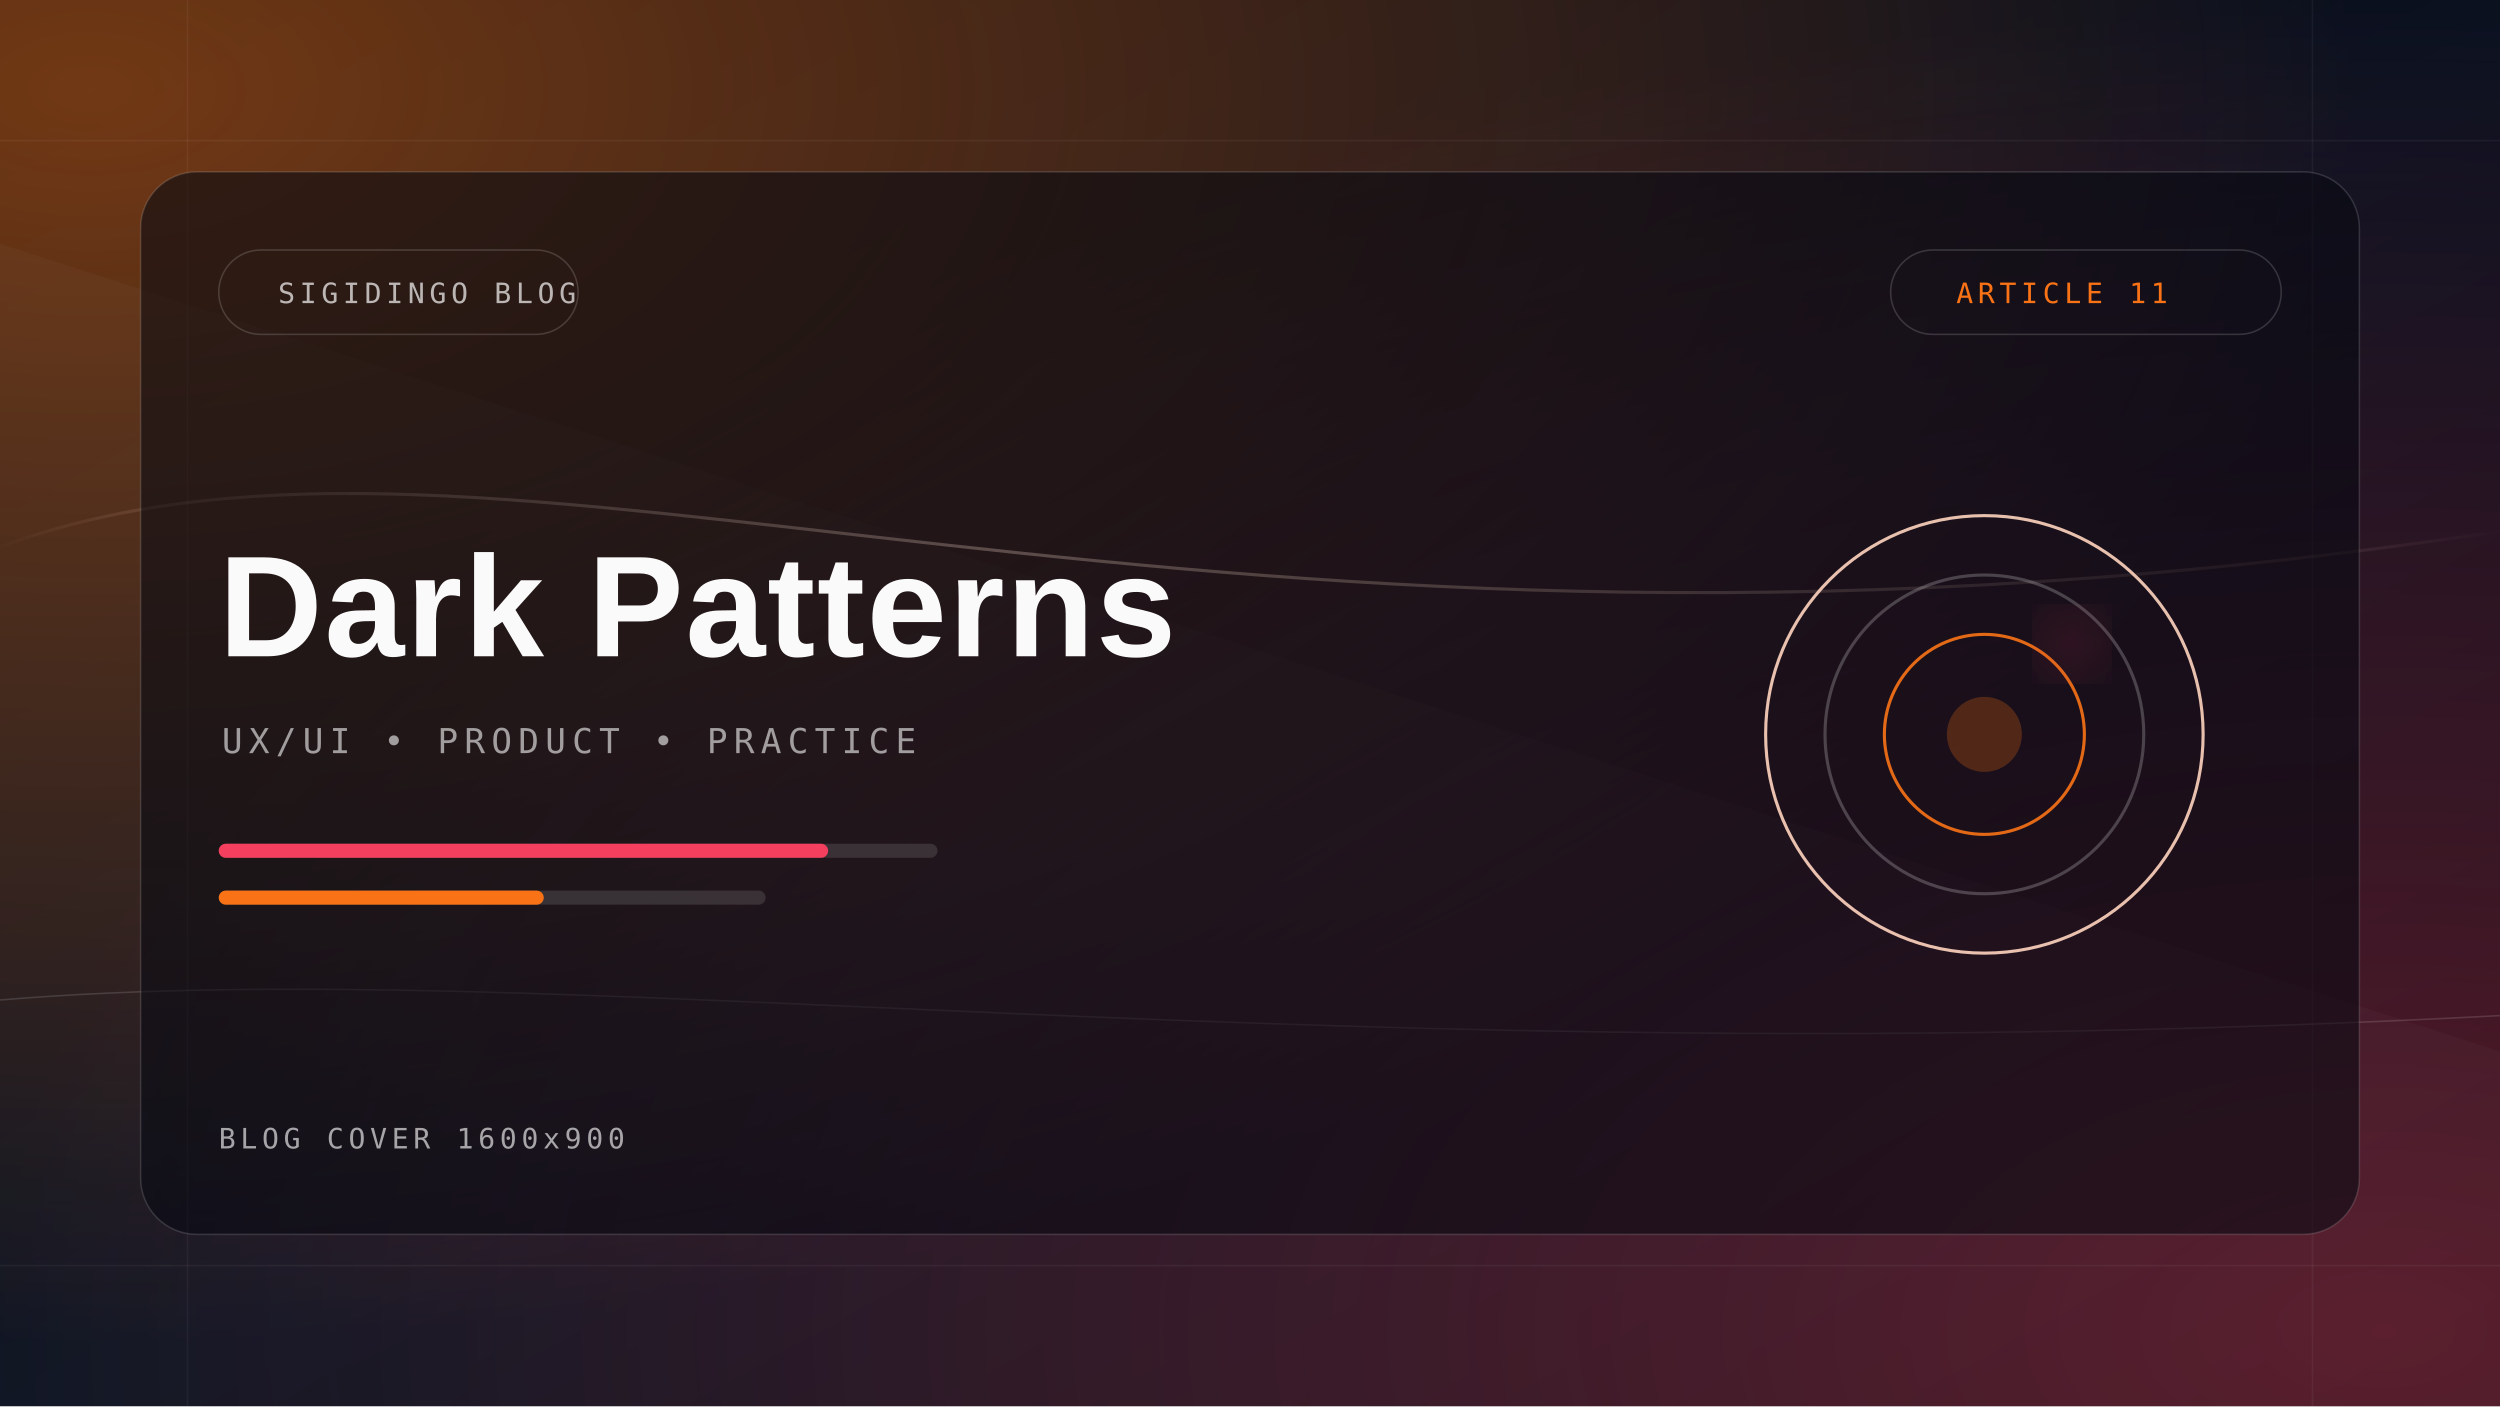
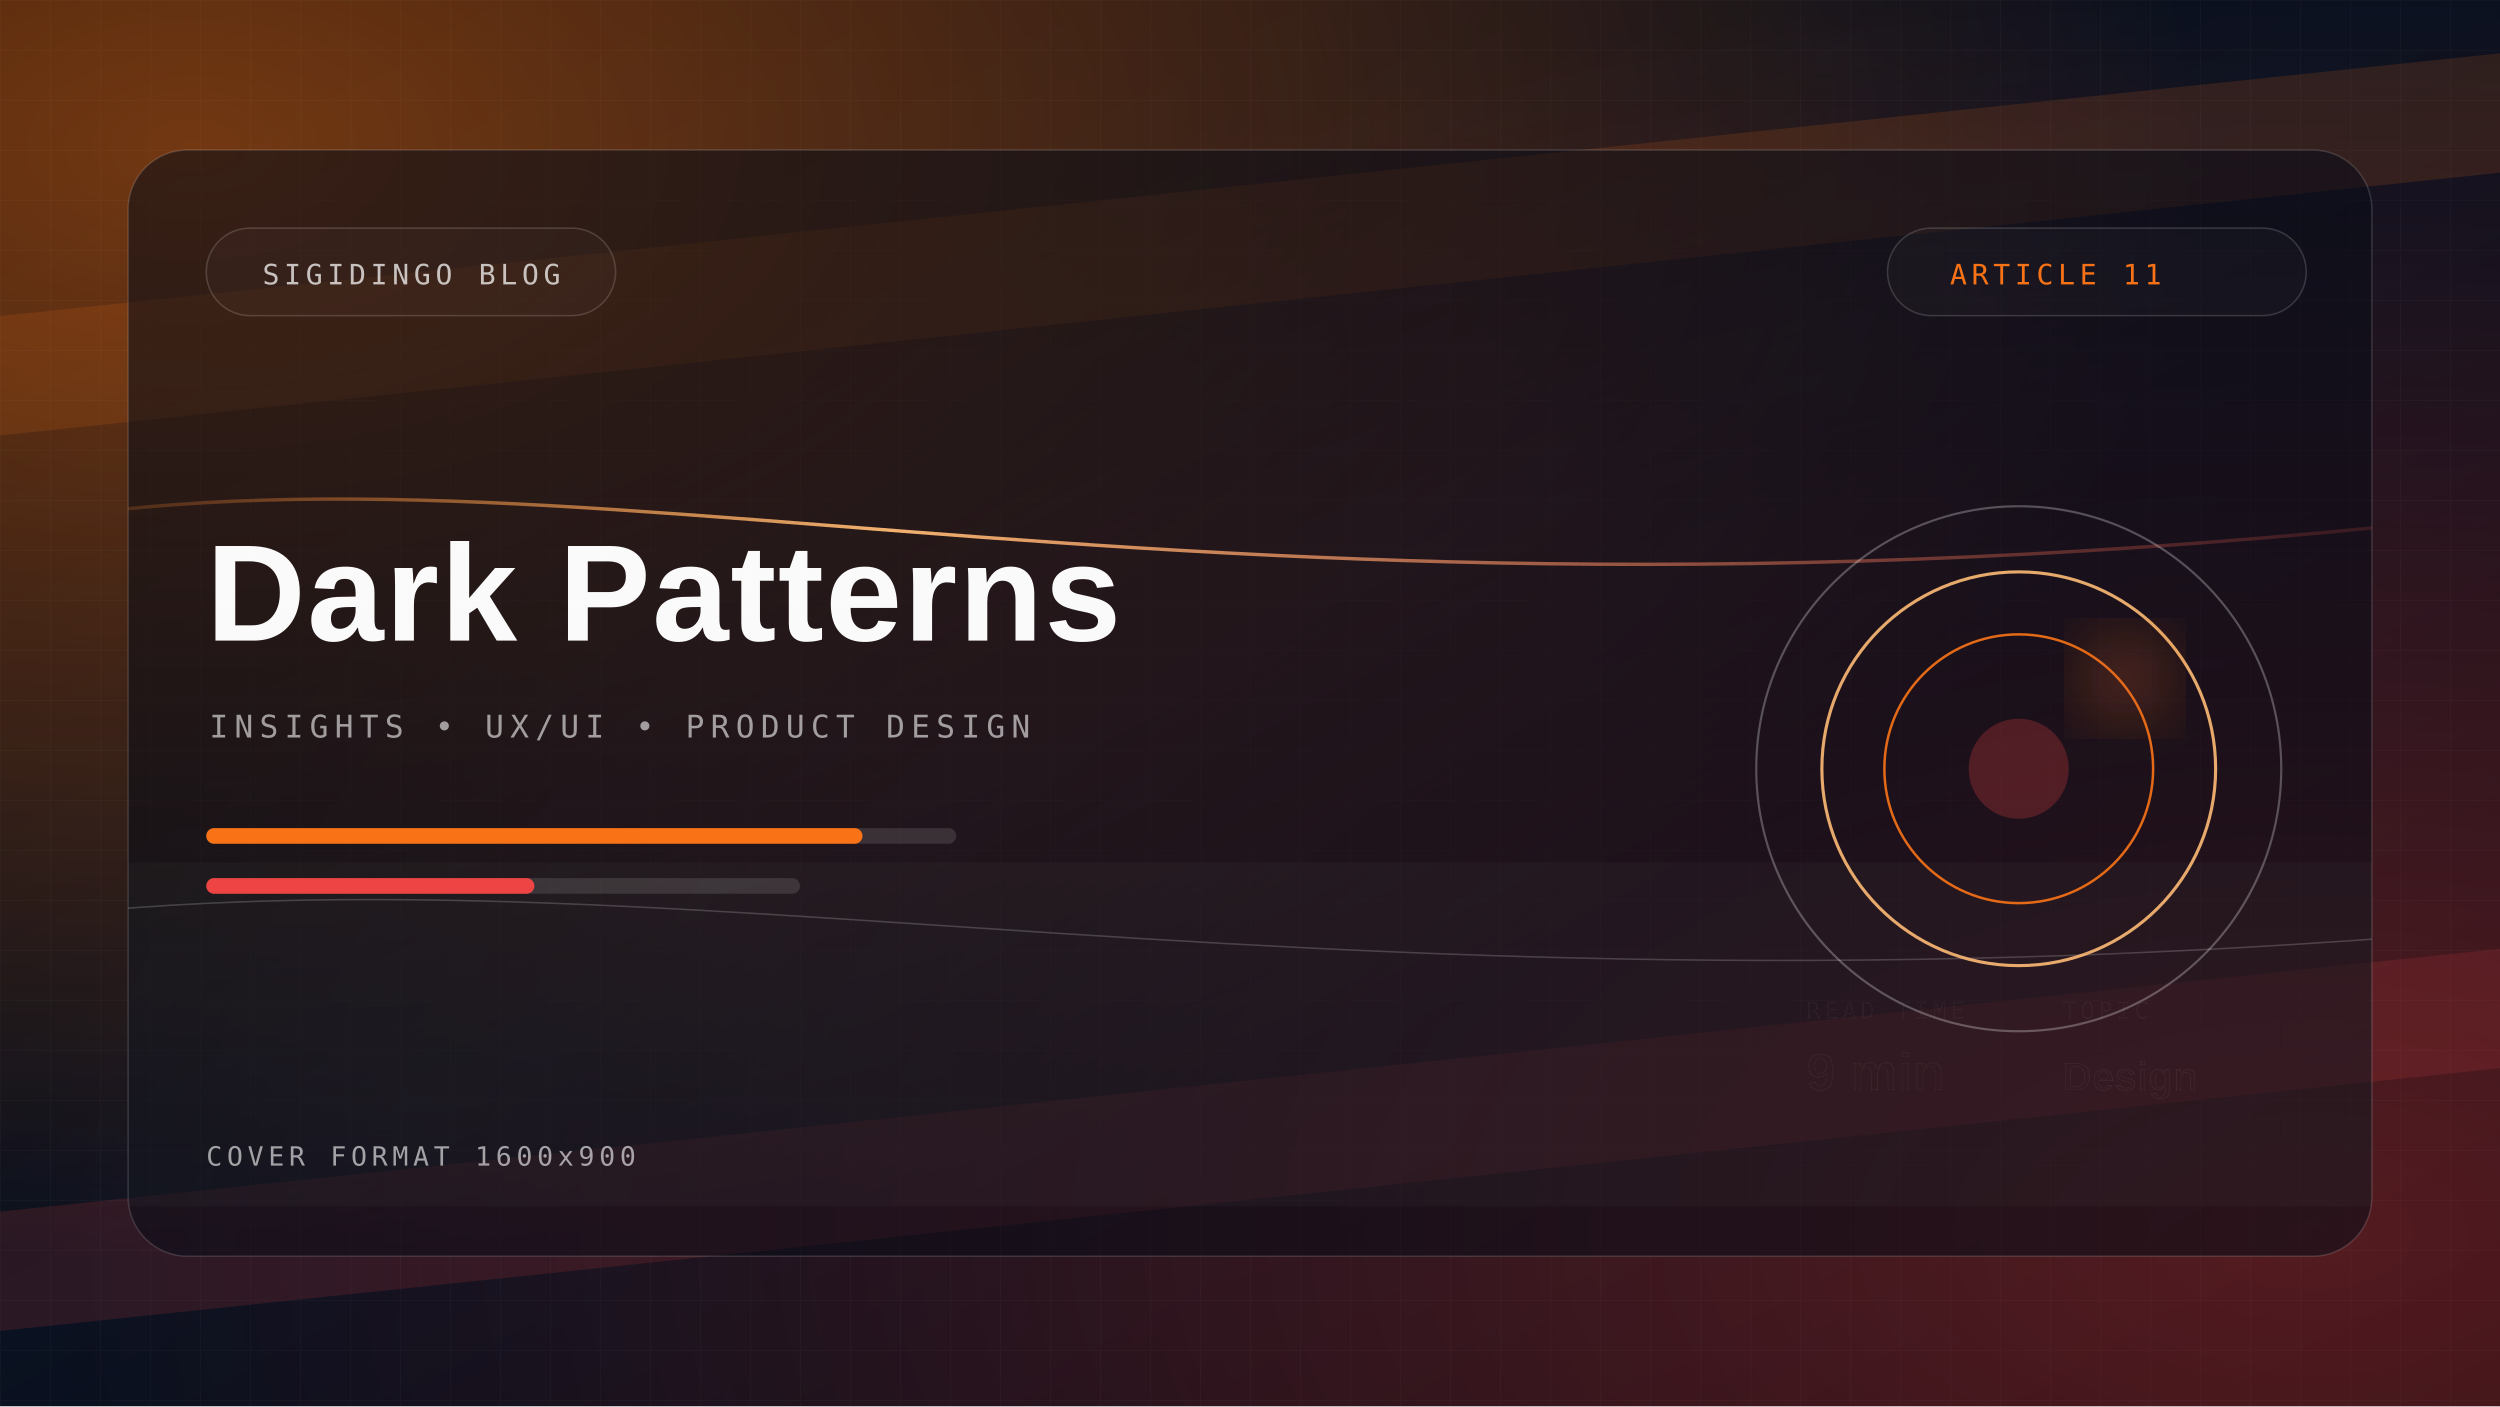
<svg xmlns="http://www.w3.org/2000/svg" width="1600" height="900" viewBox="0 0 1600 900">
  <defs>
    <linearGradient id="bg-11" x1="0" y1="0" x2="1" y2="1">
-       <stop offset="0%" stop-color="#070A12" />
-       <stop offset="52%" stop-color="#0B1120" />
-       <stop offset="100%" stop-color="#05070D" />
+       <stop offset="0%" stop-color="#03050B" />
+       <stop offset="48%" stop-color="#0A1120" />
+       <stop offset="100%" stop-color="#02040A" />
    </linearGradient>
-     <radialGradient id="haloA-11" cx="0.04" cy="0.06" r="0.9">
-       <stop offset="0%" stop-color="#F97316" stop-opacity="0.44" />
+     <radialGradient id="glowA-11" cx="0.08" cy="0.1" r="0.8">
+       <stop offset="0%" stop-color="#F97316" stop-opacity="0.45" />
      <stop offset="100%" stop-color="#F97316" stop-opacity="0" />
    </radialGradient>
-     <radialGradient id="haloB-11" cx="0.95" cy="0.95" r="0.95">
-       <stop offset="0%" stop-color="#F43F5E" stop-opacity="0.34" />
-       <stop offset="100%" stop-color="#F43F5E" stop-opacity="0" />
+     <radialGradient id="glowB-11" cx="0.92" cy="0.88" r="0.9">
+       <stop offset="0%" stop-color="#EF4444" stop-opacity="0.34" />
+       <stop offset="100%" stop-color="#EF4444" stop-opacity="0" />
    </radialGradient>
-     <linearGradient id="beam-11" x1="0" y1="0" x2="1" y2="0">
-       <stop offset="0%" stop-color="#FFD4BE" stop-opacity="0" />
-       <stop offset="40%" stop-color="#FFD4BE" stop-opacity="0.95" />
-       <stop offset="100%" stop-color="#FFD4BE" stop-opacity="0" />
+     <linearGradient id="accent-11" x1="0" y1="0" x2="1" y2="0">
+       <stop offset="0%" stop-color="#F97316" stop-opacity="0" />
+       <stop offset="35%" stop-color="#FDBA74" stop-opacity="0.95" />
+       <stop offset="100%" stop-color="#EF4444" stop-opacity="0" />
    </linearGradient>
-     <filter id="soft-11" x="-20%" y="-20%" width="140%" height="140%">
-       <feGaussianBlur stdDeviation="24" />
+     <filter id="blur-11" x="-30%" y="-30%" width="160%" height="160%">
+       <feGaussianBlur stdDeviation="26" />
    </filter>
+     <filter id="inner-11" x="-20%" y="-20%" width="140%" height="140%">
+       <feGaussianBlur in="SourceGraphic" stdDeviation="0.6" result="blur" />
+       <feComposite in="SourceGraphic" in2="blur" operator="arithmetic" k2="1" k3="-1" />
+     </filter>
+     <pattern id="grid-11" width="32" height="32" patternUnits="userSpaceOnUse">
+       <path d="M32 0H0V32" fill="none" stroke="rgba(255,255,255,0.035)" stroke-width="1" />
+     </pattern>
+     <clipPath id="mainClip-11">
+       <rect x="82" y="96" width="1436" height="708" rx="38" />
+     </clipPath>
  </defs>
  <rect width="1600" height="900" fill="url(#bg-11)" />
-   <rect width="1600" height="900" fill="url(#haloA-11)" />
-   <rect width="1600" height="900" fill="url(#haloB-11)" />
-   <g stroke="rgba(255,255,255,0.05)" stroke-width="1">
-     <line x1="0" y1="90" x2="1600" y2="90" />
-     <line x1="0" y1="810" x2="1600" y2="810" />
-     <line x1="120" y1="0" x2="120" y2="900" />
-     <line x1="1480" y1="0" x2="1480" y2="900" />
+   <rect width="1600" height="900" fill="url(#glowA-11)" />
+   <rect width="1600" height="900" fill="url(#glowB-11)" />
+   <rect width="1600" height="900" fill="url(#grid-11)" />
+   <g transform="rotate(-6,800,450)" opacity="0.14">
+     <rect x="-120" y="120" width="1900" height="76" fill="#F97316" />
+     <rect x="-120" y="690" width="1900" height="76" fill="#EF4444" />
  </g>
-   <g opacity="0.8">
-     <path d="M0 156 L1600 673 L1600 900 L0 900 Z" fill="rgba(255,255,255,0.03)" />
-     <path d="M0 350 C320 232, 760 468, 1600 340" stroke="url(#beam-11)" stroke-width="2" fill="none" />
-     <path d="M0 640 C360 610, 840 690, 1600 650" stroke="rgba(255,255,255,0.17)" stroke-width="1" fill="none" />
+   <rect x="82" y="96" width="1436" height="708" rx="38" fill="rgba(8,12,22,0.55)" stroke="rgba(255,255,255,0.14)" />
+   <g clip-path="url(#mainClip-11)">
+     <path d="M-40 345 C360 255, 760 441, 1700 317" stroke="url(#accent-11)" stroke-width="2.2" fill="none" />
+     <path d="M-40 595 C420 525, 840 675, 1700 585" stroke="rgba(255,255,255,0.18)" stroke-width="1" fill="none" />
+     <rect x="0" y="552" width="1600" height="220" fill="rgba(255,255,255,0.025)" />
+     <g opacity="0.9">
+       <circle cx="1292" cy="492" r="168" fill="none" stroke="rgba(255,255,255,0.3)" stroke-width="1.4" />
+       <circle cx="1292" cy="492" r="126" fill="none" stroke="#FDBA74" stroke-width="2" />
+       <circle cx="1292" cy="492" r="86" fill="none" stroke="#F97316" stroke-width="1.6" />
+       <circle cx="1292" cy="492" r="32" fill="#EF4444" fill-opacity="0.28" />
+       <circle cx="1360" cy="434" r="24" fill="#F97316" fill-opacity="0.5" filter="url(#blur-11)" />
+     </g>
  </g>
-   <rect x="90" y="110" width="1420" height="680" rx="36" fill="rgba(7,10,18,0.58)" stroke="rgba(255,255,255,0.14)" />
-   <path d="M130 212 H1470" stroke="url(#beam-11)" stroke-width="2" />
-   <path d="M130 690 H1470" stroke="url(#beam-11)" stroke-width="2" />
-   <g fill="none" stroke="rgba(255,255,255,0.16)">
-     <rect x="140" y="160" width="230" height="54" rx="27" />
-     <rect x="1210" y="160" width="250" height="54" rx="27" />
+   <g>
+     <rect x="132" y="146" width="262" height="56" rx="28" fill="rgba(255,255,255,0.02)" stroke="rgba(255,255,255,0.16)" />
+     <rect x="1208" y="146" width="268" height="56" rx="28" fill="rgba(255,255,255,0.02)" stroke="rgba(255,255,255,0.16)" />
+     <text x="168" y="182" font-family="Consolas, monospace" font-size="18" letter-spacing="3" fill="rgba(255,255,255,0.72)">SIGIDINGO BLOG</text>
+     <text x="1248" y="182" font-family="Consolas, monospace" font-size="18" letter-spacing="3" fill="#F97316">ARTICLE 11</text>
  </g>
-   <text x="178" y="194" font-family="Consolas, monospace" font-size="18" letter-spacing="3" fill="rgba(255,255,255,0.68)">SIGIDINGO BLOG</text>
-   <text x="1252" y="194" font-family="Consolas, monospace" font-size="18" letter-spacing="3" fill="#F97316">ARTICLE 11</text>
-   <text x="140" y="420" font-family="Sora, Arial, sans-serif" font-weight="700" font-size="92" letter-spacing="1.2" fill="rgba(255,255,255,0.98)">Dark Patterns</text>
-   <text x="142" y="482" font-family="Consolas, monospace" font-size="22" letter-spacing="4" fill="rgba(255,255,255,0.58)">UX/UI  •  PRODUCT  •  PRACTICE</text>
  <g>
-     <rect x="140" y="540" width="460" height="9" rx="4.5" fill="rgba(255,255,255,0.12)" />
-     <rect x="140" y="540" width="390" height="9" rx="4.5" fill="#F43F5E" />
-     <rect x="140" y="570" width="350" height="9" rx="4.5" fill="rgba(255,255,255,0.12)" />
-     <rect x="140" y="570" width="208" height="9" rx="4.5" fill="#F97316" />
+     <text x="132" y="410" font-family="Sora, Arial, sans-serif" font-weight="700" font-size="88" letter-spacing="1.1" fill="rgba(255,255,255,0.98)">Dark Patterns</text>
+     <text x="134" y="472" font-family="Consolas, monospace" font-size="20" letter-spacing="4" fill="rgba(255,255,255,0.58)">INSIGHTS  •  UX/UI  •  PRODUCT DESIGN</text>
+     <rect x="132" y="530" width="480" height="10" rx="5" fill="rgba(255,255,255,0.12)" />
+     <rect x="132" y="530" width="420" height="10" rx="5" fill="#F97316" />
+     <rect x="132" y="562" width="380" height="10" rx="5" fill="rgba(255,255,255,0.12)" />
+     <rect x="132" y="562" width="210" height="10" rx="5" fill="#EF4444" />
  </g>
-   <g opacity="0.9">
-     <circle cx="1270" cy="470" r="140" fill="none" stroke="#FFD4BE" stroke-width="2" />
-     <circle cx="1270" cy="470" r="102" fill="none" stroke="rgba(255,255,255,0.24)" stroke-width="2" />
-     <circle cx="1270" cy="470" r="64" fill="none" stroke="#F97316" stroke-width="2" />
-     <circle cx="1270" cy="470" r="24" fill="#F97316" fill-opacity="0.28" />
-     <circle cx="1326" cy="412" r="18" fill="#F43F5E" fill-opacity="0.45" filter="url(#soft-11)" />
+   <g transform="translate(1130,610)" filter="url(#inner-11)">
+     <rect x="0" y="0" width="330" height="136" rx="20" fill="rgba(7,11,20,0.5)" stroke="rgba(255,255,255,0.16)" />
+     <text x="26" y="42" font-family="Consolas, monospace" font-size="15" letter-spacing="2.5" fill="rgba(255,255,255,0.65)">READ TIME</text>
+     <text x="26" y="88" font-family="Sora, Arial, sans-serif" font-weight="600" font-size="34" fill="#FDBA74">9 min</text>
+     <line x1="168" y1="26" x2="168" y2="110" stroke="rgba(255,255,255,0.12)" />
+     <text x="190" y="42" font-family="Consolas, monospace" font-size="15" letter-spacing="2.5" fill="rgba(255,255,255,0.65)">TOPIC</text>
+     <text x="190" y="88" font-family="Sora, Arial, sans-serif" font-weight="600" font-size="26" fill="rgba(255,255,255,0.94)">Design</text>
  </g>
-   <text x="140" y="735" font-family="Consolas, monospace" font-size="18" letter-spacing="3" fill="rgba(255,255,255,0.62)">BLOG COVER 1600x900</text>
+   <text x="132" y="746" font-family="Consolas, monospace" font-size="17" letter-spacing="3" fill="rgba(255,255,255,0.6)">COVER FORMAT 1600x900</text>
</svg>
